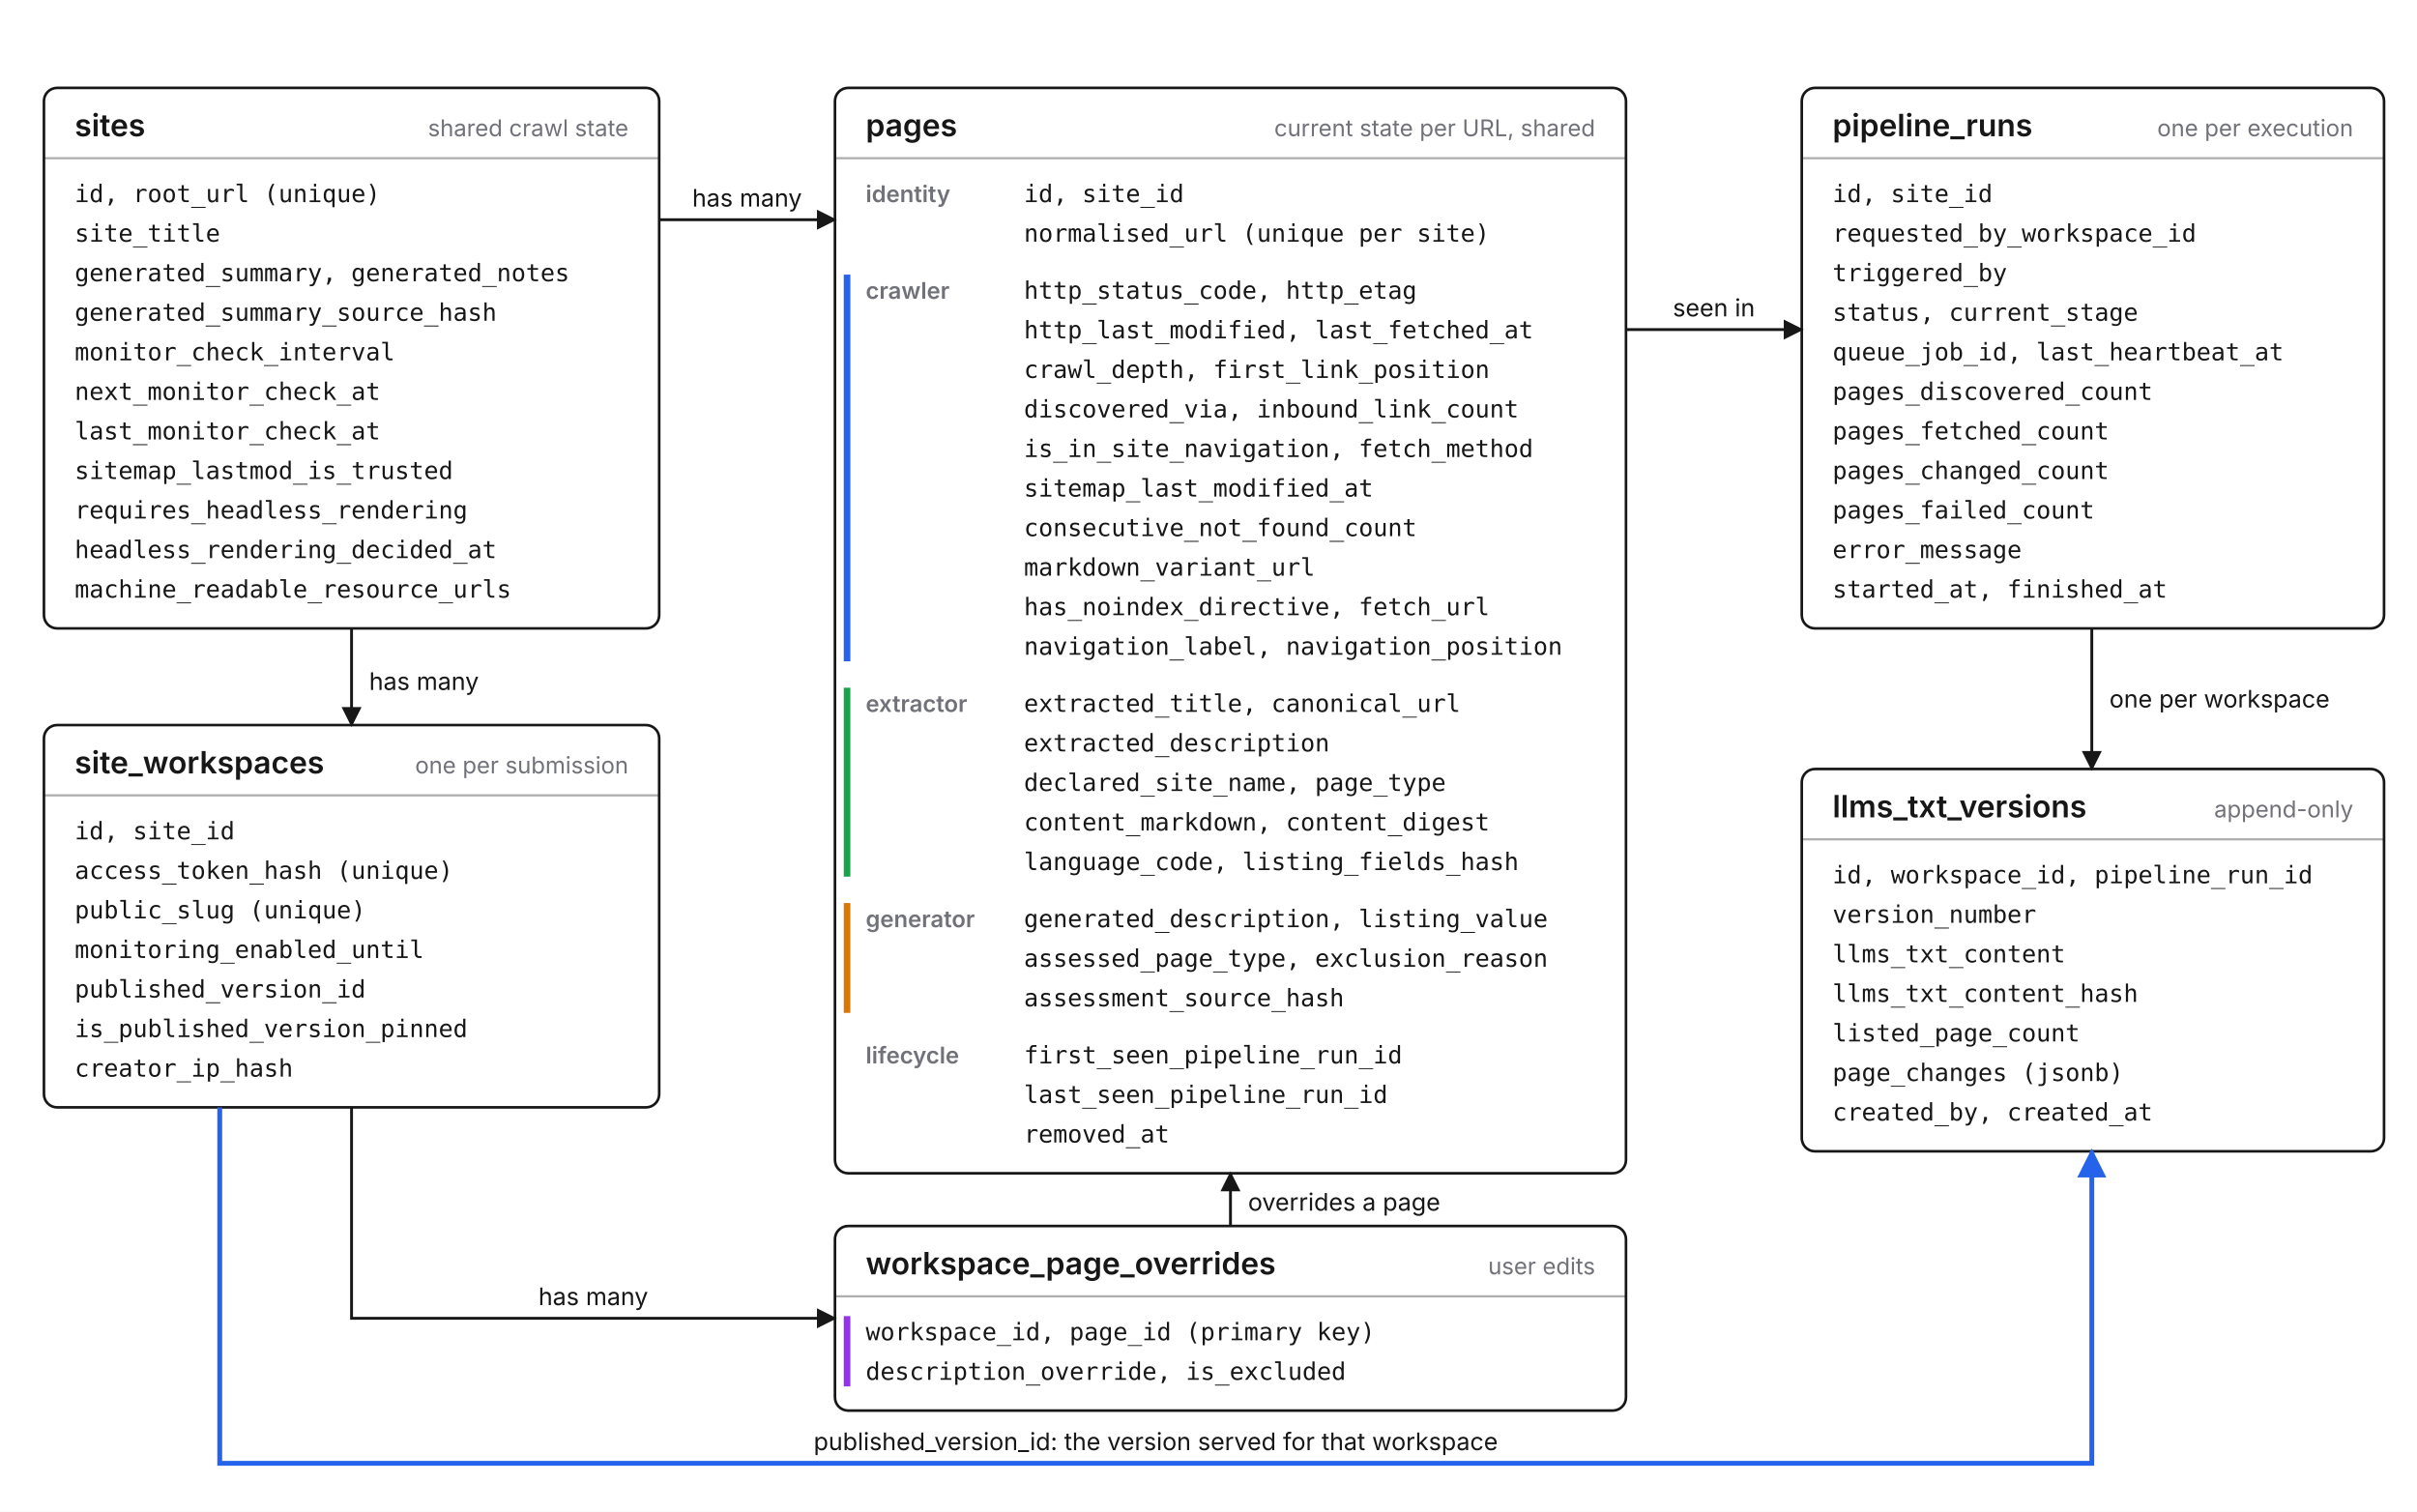
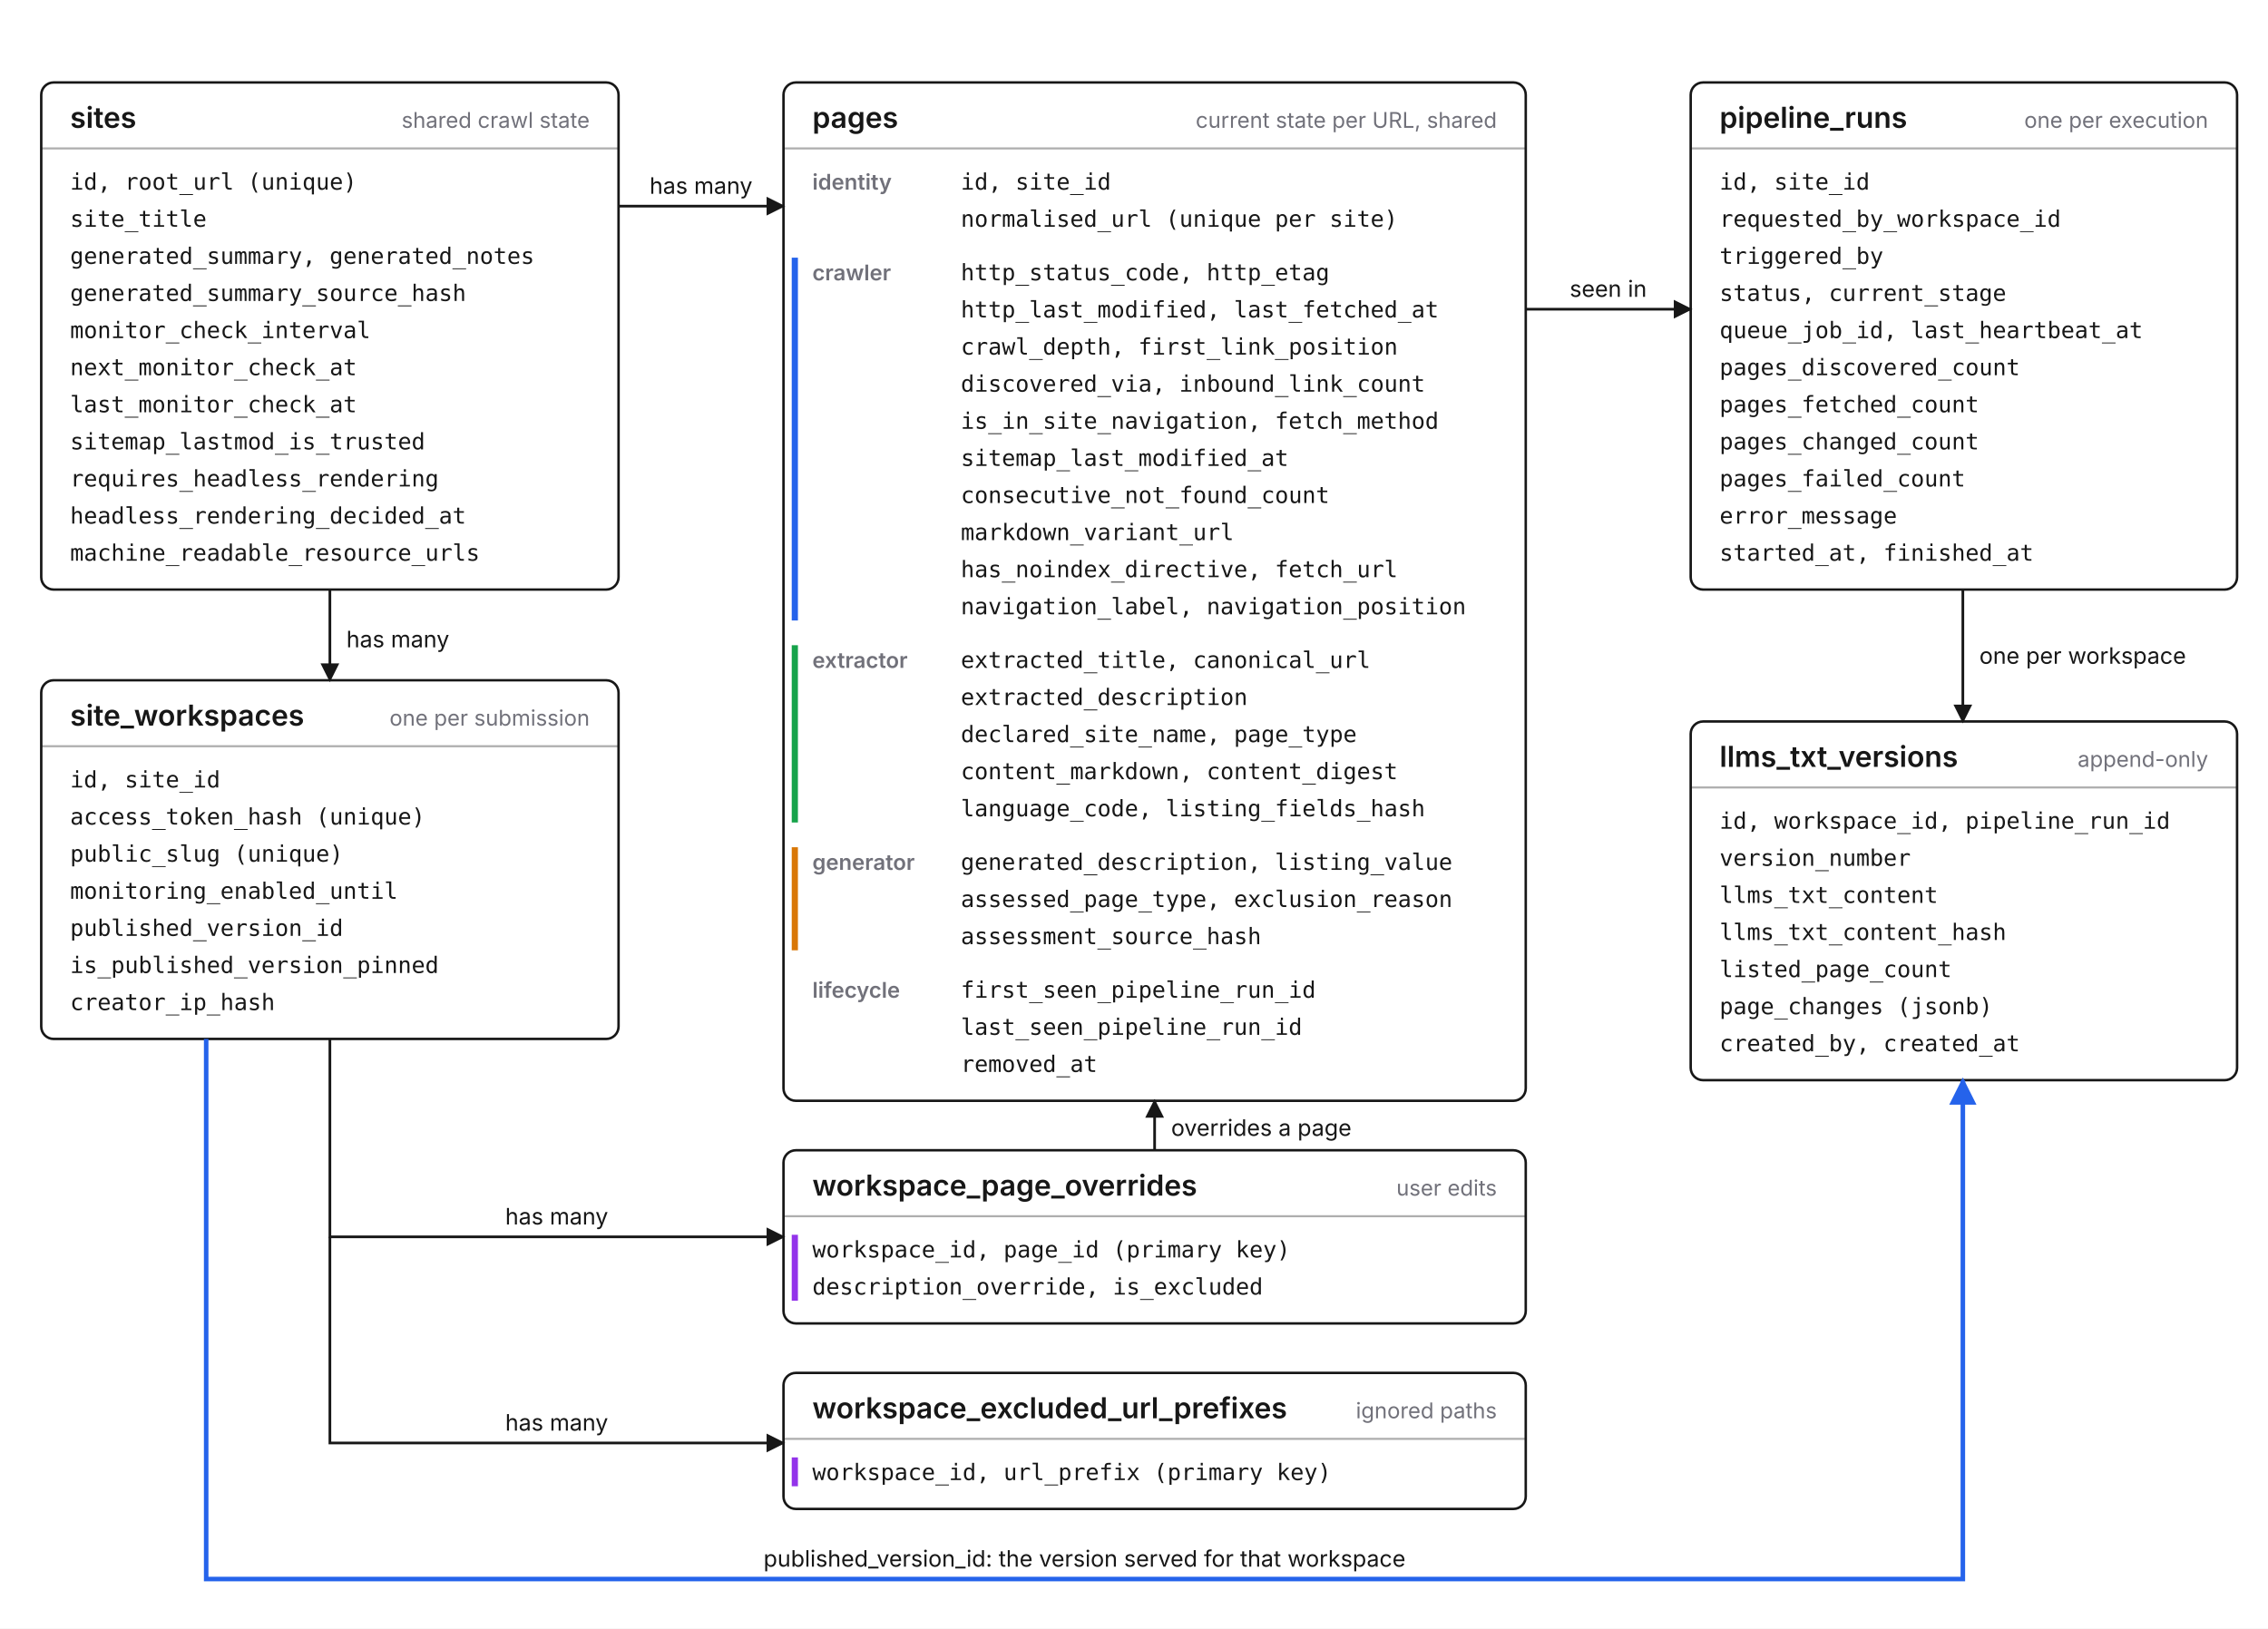
- <svg xmlns="http://www.w3.org/2000/svg" width="1100" height="688" style="color:#171717;font-family:system-ui,-apple-system,'Segoe UI',sans-serif" viewBox="0 0 1100 688" role="img" aria-label="Six tables. A site has many pages and many workspaces. Crawl state lives on sites and pages and is shared; each workspace has its own access token, page overrides and published llms.txt version.">
+ <svg xmlns="http://www.w3.org/2000/svg" width="1100" height="790" style="color:#171717;font-family:system-ui,-apple-system,'Segoe UI',sans-serif" viewBox="0 0 1100 790" role="img" aria-label="Seven tables. A site has many pages and many workspaces. Crawl state lives on sites and pages and is shared; each workspace has its own access token, page overrides, excluded paths and published llms.txt version.">
  <style>
.b { fill: #fff; stroke: currentColor; stroke-width: 1.2; }
.sep { stroke: currentColor; stroke-width: 1; opacity: .35; }
.ln { fill: none; stroke: currentColor; stroke-width: 1.3; }
.ptr { fill: none; stroke: #2563eb; stroke-width: 2.2; }
.t { fill: currentColor; font-size: 14px; font-weight: 600; }
.n { fill: #71717a; font-size: 10.5px; }
.g { fill: #71717a; font-size: 10.5px; font-weight: 600; }
.f { fill: currentColor; font-size: 11px; font-family: ui-monospace, monospace; }
.l { fill: currentColor; font-size: 11px; }
.c1 { fill: #2563eb; }
.c2 { fill: #16a34a; }
.c3 { fill: #d97706; }
.c4 { fill: #9333ea; }
</style>
-   <rect x="0" y="0" width="1100" height="688" fill="#ffffff" />
+   <rect x="0" y="0" width="1100" height="790" fill="#ffffff" />
  <defs>
    <marker id="ar" viewBox="0 0 10 10" refX="9" refY="5" markerWidth="7" markerHeight="7" orient="auto-start-reverse">
      <path d="M0 0 L10 5 L0 10 z" fill="currentColor" />
    </marker>
    <marker id="arp" viewBox="0 0 10 10" refX="9" refY="5" markerWidth="6" markerHeight="6" orient="auto-start-reverse">
      <path d="M0 0 L10 5 L0 10 z" fill="#2563eb" />
    </marker>
  </defs>
  <rect class="b" x="20" y="40" width="280" height="246" rx="6" />
  <text class="t" x="34" y="62">sites</text>
  <text class="n" x="286" y="62" text-anchor="end">shared crawl state</text>
  <line class="sep" x1="20" y1="72" x2="300" y2="72" />
  <text class="f" x="34" y="92">id, root_url (unique)</text>
  <text class="f" x="34" y="110">site_title</text>
  <text class="f" x="34" y="128">generated_summary, generated_notes</text>
  <text class="f" x="34" y="146">generated_summary_source_hash</text>
  <text class="f" x="34" y="164">monitor_check_interval</text>
  <text class="f" x="34" y="182">next_monitor_check_at</text>
  <text class="f" x="34" y="200">last_monitor_check_at</text>
  <text class="f" x="34" y="218">sitemap_lastmod_is_trusted</text>
  <text class="f" x="34" y="236">requires_headless_rendering</text>
  <text class="f" x="34" y="254">headless_rendering_decided_at</text>
  <text class="f" x="34" y="272">machine_readable_resource_urls</text>
  <rect class="b" x="20" y="330" width="280" height="174" rx="6" />
  <text class="t" x="34" y="352">site_workspaces</text>
  <text class="n" x="286" y="352" text-anchor="end">one per submission</text>
  <line class="sep" x1="20" y1="362" x2="300" y2="362" />
  <text class="f" x="34" y="382">id, site_id</text>
  <text class="f" x="34" y="400">access_token_hash (unique)</text>
  <text class="f" x="34" y="418">public_slug (unique)</text>
  <text class="f" x="34" y="436">monitoring_enabled_until</text>
  <text class="f" x="34" y="454">published_version_id</text>
  <text class="f" x="34" y="472">is_published_version_pinned</text>
  <text class="f" x="34" y="490">creator_ip_hash</text>
  <rect class="b" x="380" y="40" width="360" height="494" rx="6" />
  <text class="t" x="394" y="62">pages</text>
  <text class="n" x="726" y="62" text-anchor="end">current state per URL, shared</text>
  <line class="sep" x1="380" y1="72" x2="740" y2="72" />
  <text class="g" x="394" y="92">identity</text>
  <text class="f" x="466" y="92">id, site_id</text>
  <text class="f" x="466" y="110">normalised_url (unique per site)</text>
  <rect class="c1" x="384" y="125" width="3" height="176" />
  <text class="g" x="394" y="136">crawler</text>
  <text class="f" x="466" y="136">http_status_code, http_etag</text>
  <text class="f" x="466" y="154">http_last_modified, last_fetched_at</text>
  <text class="f" x="466" y="172">crawl_depth, first_link_position</text>
  <text class="f" x="466" y="190">discovered_via, inbound_link_count</text>
  <text class="f" x="466" y="208">is_in_site_navigation, fetch_method</text>
  <text class="f" x="466" y="226">sitemap_last_modified_at</text>
  <text class="f" x="466" y="244">consecutive_not_found_count</text>
  <text class="f" x="466" y="262">markdown_variant_url</text>
  <text class="f" x="466" y="280">has_noindex_directive, fetch_url</text>
  <text class="f" x="466" y="298">navigation_label, navigation_position</text>
  <rect class="c2" x="384" y="313" width="3" height="86" />
  <text class="g" x="394" y="324">extractor</text>
  <text class="f" x="466" y="324">extracted_title, canonical_url</text>
  <text class="f" x="466" y="342">extracted_description</text>
  <text class="f" x="466" y="360">declared_site_name, page_type</text>
  <text class="f" x="466" y="378">content_markdown, content_digest</text>
  <text class="f" x="466" y="396">language_code, listing_fields_hash</text>
  <rect class="c3" x="384" y="411" width="3" height="50" />
  <text class="g" x="394" y="422">generator</text>
  <text class="f" x="466" y="422">generated_description, listing_value</text>
  <text class="f" x="466" y="440">assessed_page_type, exclusion_reason</text>
  <text class="f" x="466" y="458">assessment_source_hash</text>
  <text class="g" x="394" y="484">lifecycle</text>
  <text class="f" x="466" y="484">first_seen_pipeline_run_id</text>
  <text class="f" x="466" y="502">last_seen_pipeline_run_id</text>
  <text class="f" x="466" y="520">removed_at</text>
  <rect class="b" x="380" y="558" width="360" height="84" rx="6" />
  <rect class="c4" x="384" y="599" width="3" height="32" />
  <text class="t" x="394" y="580">workspace_page_overrides</text>
  <text class="n" x="726" y="580" text-anchor="end">user edits</text>
  <line class="sep" x1="380" y1="590" x2="740" y2="590" />
  <text class="f" x="394" y="610">workspace_id, page_id (primary key)</text>
  <text class="f" x="394" y="628">description_override, is_excluded</text>
+   <rect class="b" x="380" y="666" width="360" height="66" rx="6" />
+   <rect class="c4" x="384" y="707" width="3" height="14" />
+   <text class="t" x="394" y="688">workspace_excluded_url_prefixes</text>
+   <text class="n" x="726" y="688" text-anchor="end">ignored paths</text>
+   <line class="sep" x1="380" y1="698" x2="740" y2="698" />
+   <text class="f" x="394" y="718">workspace_id, url_prefix (primary key)</text>
  <rect class="b" x="820" y="40" width="265" height="246" rx="6" />
  <text class="t" x="834" y="62">pipeline_runs</text>
  <text class="n" x="1071" y="62" text-anchor="end">one per execution</text>
  <line class="sep" x1="820" y1="72" x2="1085" y2="72" />
  <text class="f" x="834" y="92">id, site_id</text>
  <text class="f" x="834" y="110">requested_by_workspace_id</text>
  <text class="f" x="834" y="128">triggered_by</text>
  <text class="f" x="834" y="146">status, current_stage</text>
  <text class="f" x="834" y="164">queue_job_id, last_heartbeat_at</text>
  <text class="f" x="834" y="182">pages_discovered_count</text>
  <text class="f" x="834" y="200">pages_fetched_count</text>
  <text class="f" x="834" y="218">pages_changed_count</text>
  <text class="f" x="834" y="236">pages_failed_count</text>
  <text class="f" x="834" y="254">error_message</text>
  <text class="f" x="834" y="272">started_at, finished_at</text>
  <rect class="b" x="820" y="350" width="265" height="174" rx="6" />
  <text class="t" x="834" y="372">llms_txt_versions</text>
  <text class="n" x="1071" y="372" text-anchor="end">append-only</text>
  <line class="sep" x1="820" y1="382" x2="1085" y2="382" />
  <text class="f" x="834" y="402">id, workspace_id, pipeline_run_id</text>
  <text class="f" x="834" y="420">version_number</text>
  <text class="f" x="834" y="438">llms_txt_content</text>
  <text class="f" x="834" y="456">llms_txt_content_hash</text>
  <text class="f" x="834" y="474">listed_page_count</text>
  <text class="f" x="834" y="492">page_changes (jsonb)</text>
  <text class="f" x="834" y="510">created_by, created_at</text>
  <line class="ln" x1="300" y1="100" x2="380" y2="100" marker-end="url(#ar)" />
  <text class="l" x="340" y="94" text-anchor="middle">has many</text>
  <line class="ln" x1="160" y1="286" x2="160" y2="330" marker-end="url(#ar)" />
  <text class="l" x="168" y="314">has many</text>
  <line class="ln" x1="740" y1="150" x2="820" y2="150" marker-end="url(#ar)" />
  <text class="l" x="780" y="144" text-anchor="middle">seen in</text>
  <line class="ln" x1="952" y1="286" x2="952" y2="350" marker-end="url(#ar)" />
  <text class="l" x="960" y="322">one per workspace</text>
  <line class="ln" x1="560" y1="558" x2="560" y2="534" marker-end="url(#ar)" />
  <text class="l" x="568" y="551">overrides a page</text>
  <polyline class="ln" points="160,504 160,600 380,600" marker-end="url(#ar)" />
  <text class="l" x="270" y="594" text-anchor="middle">has many</text>
-   <polyline class="ptr" points="100,504 100,666 952,666 952,524" marker-end="url(#arp)" />
-   <text class="l" x="526" y="660" text-anchor="middle">published_version_id: the version served for that workspace</text>
+   <polyline class="ln" points="160,600 160,700 380,700" marker-end="url(#ar)" />
+   <text class="l" x="270" y="694" text-anchor="middle">has many</text>
+   <polyline class="ptr" points="100,504 100,766 952,766 952,524" marker-end="url(#arp)" />
+   <text class="l" x="526" y="760" text-anchor="middle">published_version_id: the version served for that workspace</text>
</svg>
